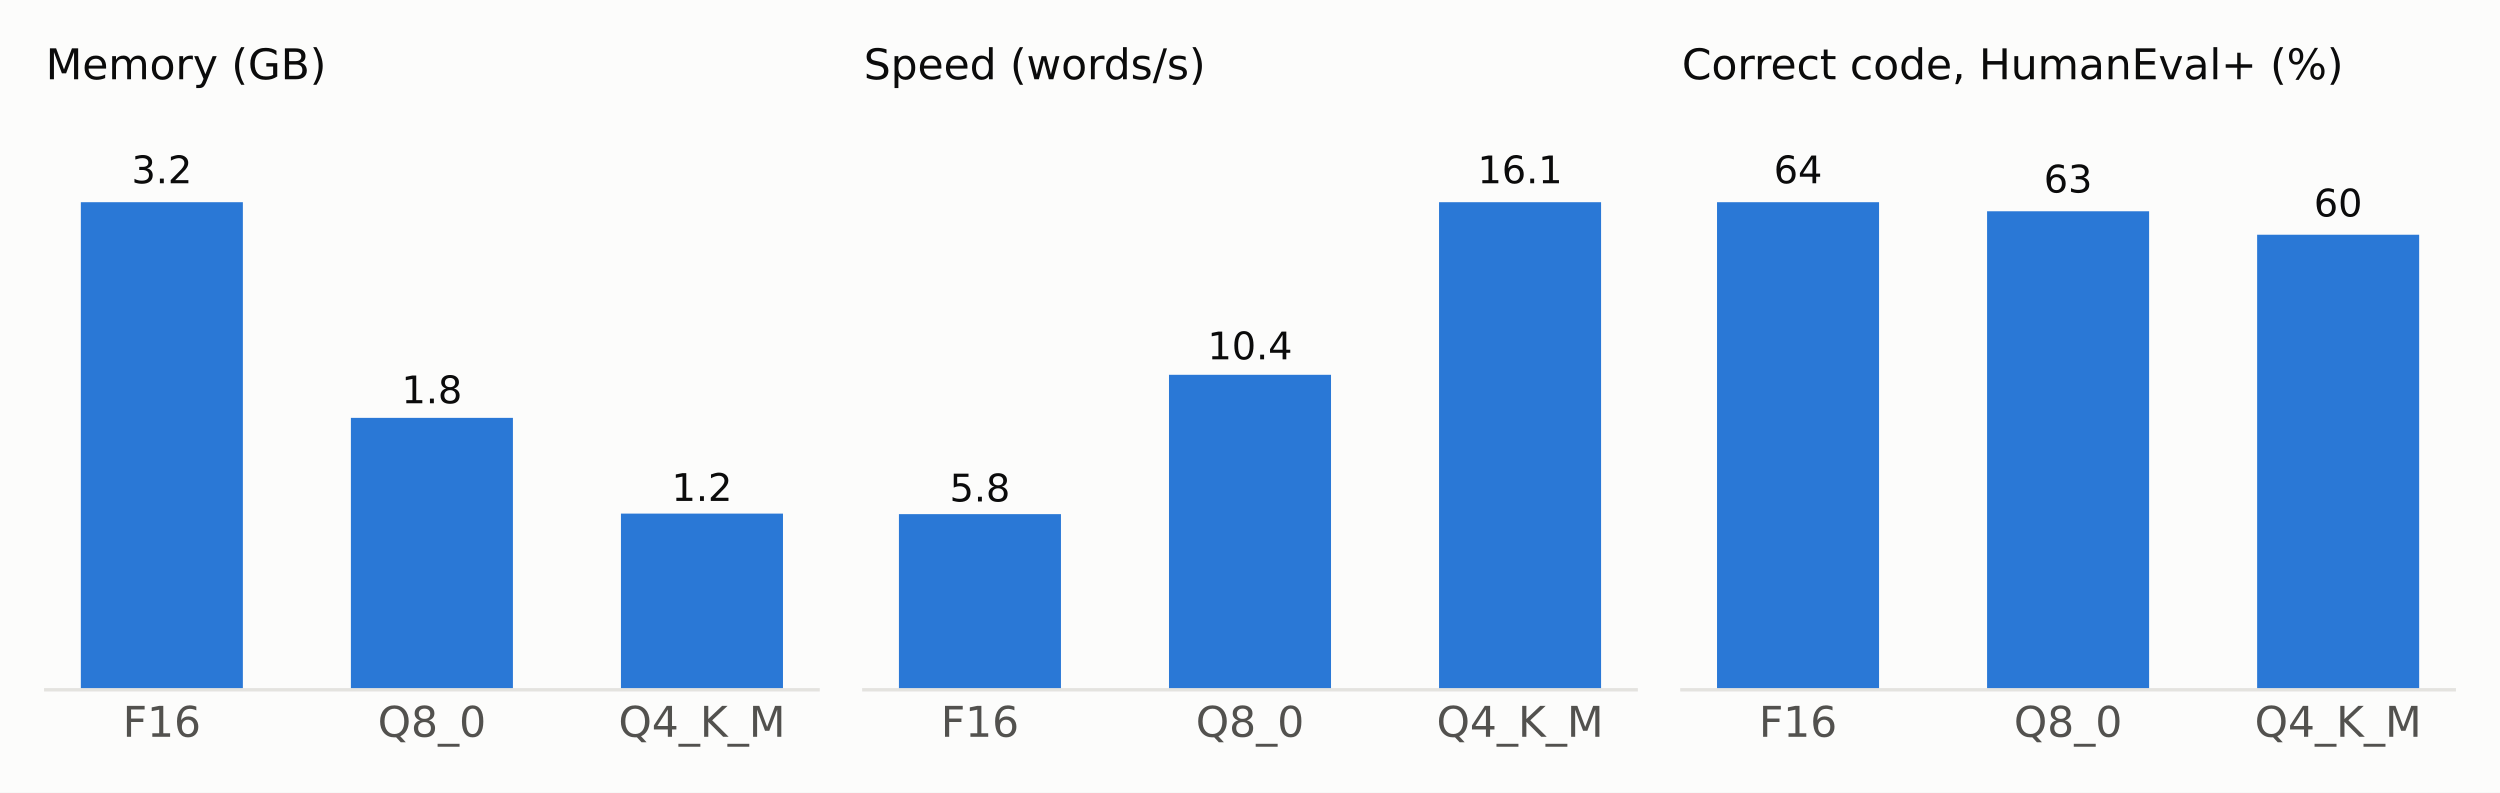
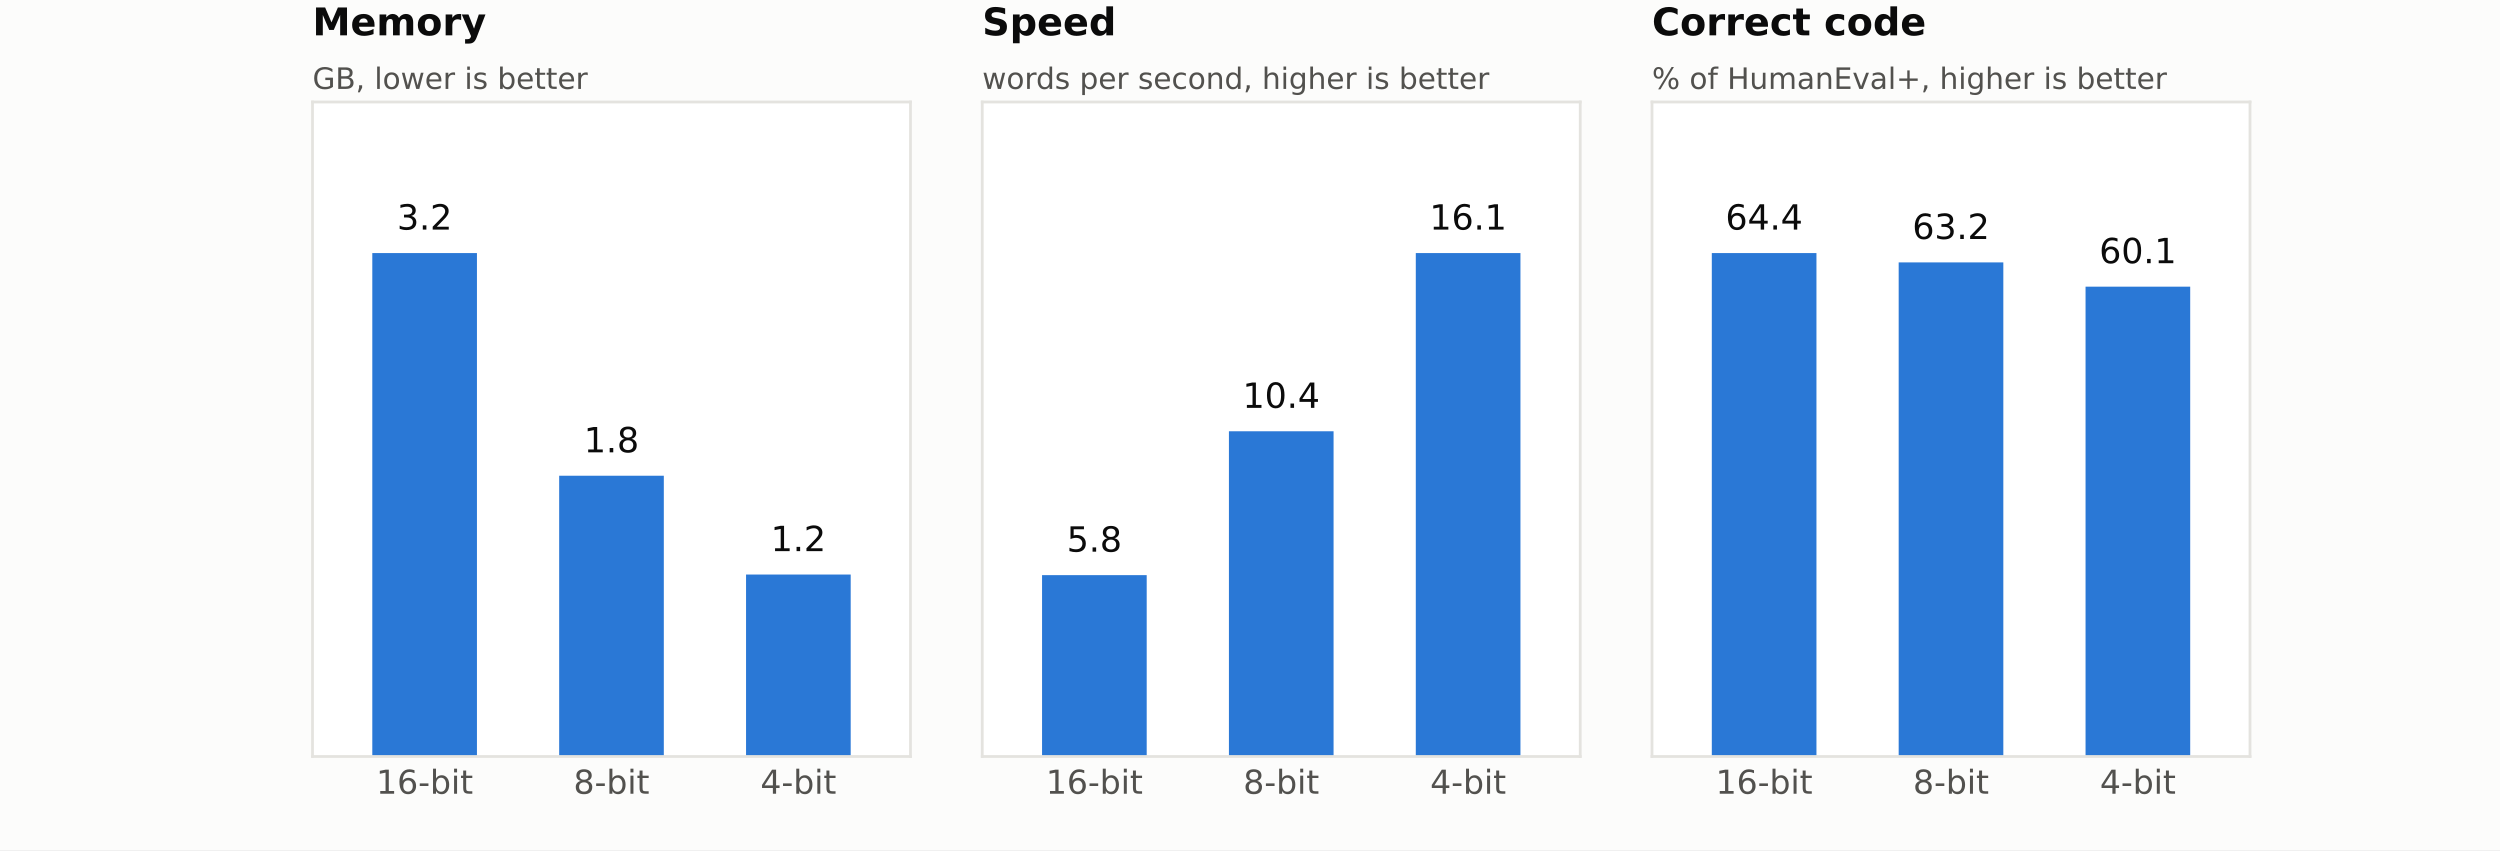
- <svg xmlns="http://www.w3.org/2000/svg" width="590.4pt" height="187.2pt" viewBox="0 0 590.4 187.2" version="1.1">
+ <svg xmlns="http://www.w3.org/2000/svg" width="720pt" height="244.8pt" viewBox="0 0 720 244.8" version="1.1">
  <defs>
    <style type="text/css">*{stroke-linejoin: round; stroke-linecap: butt}</style>
  </defs>
  <g id="figure_1">
    <g id="patch_1">
-       <path d="M 0 187.2  L 590.4 187.2  L 590.4 0  L 0 0  z " style="fill: #fcfcfb" />
+       <path d="M 0 244.8  L 720 244.8  L 720 0  L 0 0  z " style="fill: #fcfcfb" />
    </g>
    <g id="axes_1">
      <g id="patch_2">
-         <path d="M 10.8 162.9  L 193.2 162.9  L 193.2 24.72  L 10.8 24.72  z " style="fill: #fcfcfb" />
+         <path d="M 90 217.872  L 262.222 217.872  L 262.222 29.376  L 90 29.376  z " style="fill: #ffffff" />
      </g>
      <g id="patch_3">
-         <path d="M 19.091 162.9  L 57.357 162.9  L 57.357 47.75  L 19.091 47.75  z " clip-path="url(#p58ddf116be)" style="fill: #2a78d6" />
+         <path d="M 107.222 217.872  L 137.361 217.872  L 137.361 72.875  L 107.222 72.875  z " clip-path="url(#p0f404055ac)" style="fill: #2a78d6" />
      </g>
      <g id="patch_4">
-         <path d="M 82.867 162.9  L 121.133 162.9  L 121.133 98.689  L 82.867 98.689  z " clip-path="url(#p58ddf116be)" style="fill: #2a78d6" />
+         <path d="M 161.042 217.872  L 191.181 217.872  L 191.181 137.017  L 161.042 137.017  z " clip-path="url(#p0f404055ac)" style="fill: #2a78d6" />
      </g>
      <g id="patch_5">
-         <path d="M 146.643 162.9  L 184.909 162.9  L 184.909 121.288  L 146.643 121.288  z " clip-path="url(#p58ddf116be)" style="fill: #2a78d6" />
+         <path d="M 214.861 217.872  L 245 217.872  L 245 165.474  L 214.861 165.474  z " clip-path="url(#p0f404055ac)" style="fill: #2a78d6" />
      </g>
      <g id="matplotlib.axis_1">
        <g id="xtick_1">
          <g id="line2d_1" />
          <g id="text_1">
-             <text style="font-size: 10px; font-family: 'DejaVu Sans', 'Bitstream Vera Sans', 'Computer Modern Sans Serif', 'Lucida Grande', 'Verdana', 'Geneva', 'Lucid', 'Arial', 'Helvetica', 'Avant Garde', sans-serif; text-anchor: middle; fill: #52514e" x="38.224" y="173.998" transform="rotate(-0 38.22378 173.9977)">F16</text>
+             <text style="font-size: 9.5px; font-family: 'DejaVu Sans', 'Bitstream Vera Sans', 'Computer Modern Sans Serif', 'Lucida Grande', 'Verdana', 'Geneva', 'Lucid', 'Arial', 'Helvetica', 'Avant Garde', sans-serif; text-anchor: middle; fill: #52514e" x="122.292" y="228.591" transform="rotate(-0 122.2917 228.5905)">16-bit</text>
          </g>
        </g>
        <g id="xtick_2">
          <g id="line2d_2" />
          <g id="text_2">
-             <text style="font-size: 10px; font-family: 'DejaVu Sans', 'Bitstream Vera Sans', 'Computer Modern Sans Serif', 'Lucida Grande', 'Verdana', 'Geneva', 'Lucid', 'Arial', 'Helvetica', 'Avant Garde', sans-serif; text-anchor: middle; fill: #52514e" x="102" y="173.998" transform="rotate(-0 102 173.9977)">Q8_0</text>
+             <text style="font-size: 9.5px; font-family: 'DejaVu Sans', 'Bitstream Vera Sans', 'Computer Modern Sans Serif', 'Lucida Grande', 'Verdana', 'Geneva', 'Lucid', 'Arial', 'Helvetica', 'Avant Garde', sans-serif; text-anchor: middle; fill: #52514e" x="176.111" y="228.591" transform="rotate(-0 176.1111 228.5905)">8-bit</text>
          </g>
        </g>
        <g id="xtick_3">
          <g id="line2d_3" />
          <g id="text_3">
-             <text style="font-size: 10px; font-family: 'DejaVu Sans', 'Bitstream Vera Sans', 'Computer Modern Sans Serif', 'Lucida Grande', 'Verdana', 'Geneva', 'Lucid', 'Arial', 'Helvetica', 'Avant Garde', sans-serif; text-anchor: middle; fill: #52514e" x="165.776" y="173.998" transform="rotate(-0 165.7762 173.9977)">Q4_K_M</text>
+             <text style="font-size: 9.5px; font-family: 'DejaVu Sans', 'Bitstream Vera Sans', 'Computer Modern Sans Serif', 'Lucida Grande', 'Verdana', 'Geneva', 'Lucid', 'Arial', 'Helvetica', 'Avant Garde', sans-serif; text-anchor: middle; fill: #52514e" x="229.931" y="228.591" transform="rotate(-0 229.9306 228.5905)">4-bit</text>
          </g>
        </g>
      </g>
      <g id="matplotlib.axis_2" />
      <g id="patch_6">
-         <path d="M 10.8 162.9  L 193.2 162.9  " style="fill: none; stroke: #e4e3df; stroke-width: 0.8; stroke-linejoin: miter; stroke-linecap: square" />
+         <path d="M 90 217.872  L 90 29.376  " style="fill: none; stroke: #e4e3df; stroke-width: 0.8; stroke-linejoin: miter; stroke-linecap: square" />
+       </g>
+       <g id="patch_7">
+         <path d="M 262.222 217.872  L 262.222 29.376  " style="fill: none; stroke: #e4e3df; stroke-width: 0.8; stroke-linejoin: miter; stroke-linecap: square" />
+       </g>
+       <g id="patch_8">
+         <path d="M 90 217.872  L 262.222 217.872  " style="fill: none; stroke: #e4e3df; stroke-width: 0.8; stroke-linejoin: miter; stroke-linecap: square" />
+       </g>
+       <g id="patch_9">
+         <path d="M 90 29.376  L 262.222 29.376  " style="fill: none; stroke: #e4e3df; stroke-width: 0.8; stroke-linejoin: miter; stroke-linecap: square" />
      </g>
      <g id="text_4">
-         <text style="font-size: 9px; font-family: 'DejaVu Sans', 'Bitstream Vera Sans', 'Computer Modern Sans Serif', 'Lucida Grande', 'Verdana', 'Geneva', 'Lucid', 'Arial', 'Helvetica', 'Avant Garde', sans-serif; text-anchor: middle; fill: #0b0b0b" x="38.224" y="43.285" transform="rotate(-0 38.22378 43.28489)">3.2</text>
+         <text style="font-size: 10px; font-family: 'DejaVu Sans', 'Bitstream Vera Sans', 'Computer Modern Sans Serif', 'Lucida Grande', 'Verdana', 'Geneva', 'Lucid', 'Arial', 'Helvetica', 'Avant Garde', sans-serif; text-anchor: middle; fill: #0b0b0b" x="122.292" y="66.123" transform="rotate(-0 122.2917 66.12283)">3.2</text>
      </g>
      <g id="text_5">
-         <text style="font-size: 9px; font-family: 'DejaVu Sans', 'Bitstream Vera Sans', 'Computer Modern Sans Serif', 'Lucida Grande', 'Verdana', 'Geneva', 'Lucid', 'Arial', 'Helvetica', 'Avant Garde', sans-serif; text-anchor: middle; fill: #0b0b0b" x="102" y="95.242" transform="rotate(-0 102 95.24229)">1.8</text>
+         <text style="font-size: 10px; font-family: 'DejaVu Sans', 'Bitstream Vera Sans', 'Computer Modern Sans Serif', 'Lucida Grande', 'Verdana', 'Geneva', 'Lucid', 'Arial', 'Helvetica', 'Avant Garde', sans-serif; text-anchor: middle; fill: #0b0b0b" x="176.111" y="130.265" transform="rotate(-0 176.1111 130.2648)">1.8</text>
      </g>
      <g id="text_6">
-         <text style="font-size: 9px; font-family: 'DejaVu Sans', 'Bitstream Vera Sans', 'Computer Modern Sans Serif', 'Lucida Grande', 'Verdana', 'Geneva', 'Lucid', 'Arial', 'Helvetica', 'Avant Garde', sans-serif; text-anchor: middle; fill: #0b0b0b" x="165.776" y="118.294" transform="rotate(-0 165.7762 118.2938)">1.2</text>
+         <text style="font-size: 10px; font-family: 'DejaVu Sans', 'Bitstream Vera Sans', 'Computer Modern Sans Serif', 'Lucida Grande', 'Verdana', 'Geneva', 'Lucid', 'Arial', 'Helvetica', 'Avant Garde', sans-serif; text-anchor: middle; fill: #0b0b0b" x="229.931" y="158.722" transform="rotate(-0 229.9306 158.7221)">1.2</text>
      </g>
      <g id="text_7">
-         <text style="font-size: 10px; font-family: 'DejaVu Sans', 'Bitstream Vera Sans', 'Computer Modern Sans Serif', 'Lucida Grande', 'Verdana', 'Geneva', 'Lucid', 'Arial', 'Helvetica', 'Avant Garde', sans-serif; text-anchor: start; fill: #0b0b0b" x="10.8" y="18.72" transform="rotate(-0 10.8 18.72)">Memory (GB)</text>
+         <text style="font-size: 8.5px; font-family: 'DejaVu Sans', 'Bitstream Vera Sans', 'Computer Modern Sans Serif', 'Lucida Grande', 'Verdana', 'Geneva', 'Lucid', 'Arial', 'Helvetica', 'Avant Garde', sans-serif; text-anchor: start; fill: #52514e" x="90" y="25.606" transform="rotate(-0 90 25.60608)">GB, lower is better</text>
+       </g>
+       <g id="text_8">
+         <text style="font-weight: 700; font-size: 11px; font-family: 'DejaVu Sans', 'Bitstream Vera Sans', 'Computer Modern Sans Serif', 'Lucida Grande', 'Verdana', 'Geneva', 'Lucid', 'Arial', 'Helvetica', 'Avant Garde', sans-serif; fill: #0b0b0b" transform="translate(90 10.17385)">Memory</text>
+         <text style="font-weight: 700; font-size: 11px; font-family: 'DejaVu Sans', 'Bitstream Vera Sans', 'Computer Modern Sans Serif', 'Lucida Grande', 'Verdana', 'Geneva', 'Lucid', 'Arial', 'Helvetica', 'Avant Garde', sans-serif; fill: #0b0b0b" transform="translate(90 23.376)" />
      </g>
    </g>
    <g id="axes_2">
-       <g id="patch_7">
-         <path d="M 204 162.9  L 386.4 162.9  L 386.4 24.72  L 204 24.72  z " style="fill: #fcfcfb" />
-       </g>
-       <g id="patch_8">
-         <path d="M 212.291 162.9  L 250.557 162.9  L 250.557 121.417  L 212.291 121.417  z " clip-path="url(#p34046b95ac)" style="fill: #2a78d6" />
-       </g>
-       <g id="patch_9">
-         <path d="M 276.067 162.9  L 314.333 162.9  L 314.333 88.517  L 276.067 88.517  z " clip-path="url(#p34046b95ac)" style="fill: #2a78d6" />
-       </g>
      <g id="patch_10">
-         <path d="M 339.843 162.9  L 378.109 162.9  L 378.109 47.75  L 339.843 47.75  z " clip-path="url(#p34046b95ac)" style="fill: #2a78d6" />
+         <path d="M 282.889 217.872  L 455.111 217.872  L 455.111 29.376  L 282.889 29.376  z " style="fill: #ffffff" />
+       </g>
+       <g id="patch_11">
+         <path d="M 300.111 217.872  L 330.25 217.872  L 330.25 165.637  L 300.111 165.637  z " clip-path="url(#p8b733e474e)" style="fill: #2a78d6" />
+       </g>
+       <g id="patch_12">
+         <path d="M 353.931 217.872  L 384.069 217.872  L 384.069 124.209  L 353.931 124.209  z " clip-path="url(#p8b733e474e)" style="fill: #2a78d6" />
+       </g>
+       <g id="patch_13">
+         <path d="M 407.75 217.872  L 437.889 217.872  L 437.889 72.875  L 407.75 72.875  z " clip-path="url(#p8b733e474e)" style="fill: #2a78d6" />
      </g>
      <g id="matplotlib.axis_3">
        <g id="xtick_4">
          <g id="line2d_4" />
-           <g id="text_8">
-             <text style="font-size: 10px; font-family: 'DejaVu Sans', 'Bitstream Vera Sans', 'Computer Modern Sans Serif', 'Lucida Grande', 'Verdana', 'Geneva', 'Lucid', 'Arial', 'Helvetica', 'Avant Garde', sans-serif; text-anchor: middle; fill: #52514e" x="231.424" y="173.998" transform="rotate(-0 231.4238 173.9977)">F16</text>
+           <g id="text_9">
+             <text style="font-size: 9.5px; font-family: 'DejaVu Sans', 'Bitstream Vera Sans', 'Computer Modern Sans Serif', 'Lucida Grande', 'Verdana', 'Geneva', 'Lucid', 'Arial', 'Helvetica', 'Avant Garde', sans-serif; text-anchor: middle; fill: #52514e" x="315.181" y="228.591" transform="rotate(-0 315.1806 228.5905)">16-bit</text>
          </g>
        </g>
        <g id="xtick_5">
          <g id="line2d_5" />
-           <g id="text_9">
-             <text style="font-size: 10px; font-family: 'DejaVu Sans', 'Bitstream Vera Sans', 'Computer Modern Sans Serif', 'Lucida Grande', 'Verdana', 'Geneva', 'Lucid', 'Arial', 'Helvetica', 'Avant Garde', sans-serif; text-anchor: middle; fill: #52514e" x="295.2" y="173.998" transform="rotate(-0 295.2 173.9977)">Q8_0</text>
+           <g id="text_10">
+             <text style="font-size: 9.5px; font-family: 'DejaVu Sans', 'Bitstream Vera Sans', 'Computer Modern Sans Serif', 'Lucida Grande', 'Verdana', 'Geneva', 'Lucid', 'Arial', 'Helvetica', 'Avant Garde', sans-serif; text-anchor: middle; fill: #52514e" x="369" y="228.591" transform="rotate(-0 369 228.5905)">8-bit</text>
          </g>
        </g>
        <g id="xtick_6">
          <g id="line2d_6" />
-           <g id="text_10">
-             <text style="font-size: 10px; font-family: 'DejaVu Sans', 'Bitstream Vera Sans', 'Computer Modern Sans Serif', 'Lucida Grande', 'Verdana', 'Geneva', 'Lucid', 'Arial', 'Helvetica', 'Avant Garde', sans-serif; text-anchor: middle; fill: #52514e" x="358.976" y="173.998" transform="rotate(-0 358.9762 173.9977)">Q4_K_M</text>
+           <g id="text_11">
+             <text style="font-size: 9.5px; font-family: 'DejaVu Sans', 'Bitstream Vera Sans', 'Computer Modern Sans Serif', 'Lucida Grande', 'Verdana', 'Geneva', 'Lucid', 'Arial', 'Helvetica', 'Avant Garde', sans-serif; text-anchor: middle; fill: #52514e" x="422.819" y="228.591" transform="rotate(-0 422.8194 228.5905)">4-bit</text>
          </g>
        </g>
      </g>
      <g id="matplotlib.axis_4" />
-       <g id="patch_11">
-         <path d="M 204 162.9  L 386.4 162.9  " style="fill: none; stroke: #e4e3df; stroke-width: 0.8; stroke-linejoin: miter; stroke-linecap: square" />
-       </g>
-       <g id="text_11">
-         <text style="font-size: 9px; font-family: 'DejaVu Sans', 'Bitstream Vera Sans', 'Computer Modern Sans Serif', 'Lucida Grande', 'Verdana', 'Geneva', 'Lucid', 'Arial', 'Helvetica', 'Avant Garde', sans-serif; text-anchor: middle; fill: #0b0b0b" x="231.424" y="118.426" transform="rotate(-0 231.4238 118.4256)">5.8</text>
+       <g id="patch_14">
+         <path d="M 282.889 217.872  L 282.889 29.376  " style="fill: none; stroke: #e4e3df; stroke-width: 0.8; stroke-linejoin: miter; stroke-linecap: square" />
+       </g>
+       <g id="patch_15">
+         <path d="M 455.111 217.872  L 455.111 29.376  " style="fill: none; stroke: #e4e3df; stroke-width: 0.8; stroke-linejoin: miter; stroke-linecap: square" />
+       </g>
+       <g id="patch_16">
+         <path d="M 282.889 217.872  L 455.111 217.872  " style="fill: none; stroke: #e4e3df; stroke-width: 0.8; stroke-linejoin: miter; stroke-linecap: square" />
+       </g>
+       <g id="patch_17">
+         <path d="M 282.889 29.376  L 455.111 29.376  " style="fill: none; stroke: #e4e3df; stroke-width: 0.8; stroke-linejoin: miter; stroke-linecap: square" />
      </g>
      <g id="text_12">
-         <text style="font-size: 9px; font-family: 'DejaVu Sans', 'Bitstream Vera Sans', 'Computer Modern Sans Serif', 'Lucida Grande', 'Verdana', 'Geneva', 'Lucid', 'Arial', 'Helvetica', 'Avant Garde', sans-serif; text-anchor: middle; fill: #0b0b0b" x="295.2" y="84.868" transform="rotate(-0 295.2 84.86763)">10.4</text>
+         <text style="font-size: 10px; font-family: 'DejaVu Sans', 'Bitstream Vera Sans', 'Computer Modern Sans Serif', 'Lucida Grande', 'Verdana', 'Geneva', 'Lucid', 'Arial', 'Helvetica', 'Avant Garde', sans-serif; text-anchor: middle; fill: #0b0b0b" x="315.181" y="158.885" transform="rotate(-0 315.1806 158.8848)">5.8</text>
      </g>
      <g id="text_13">
-         <text style="font-size: 9px; font-family: 'DejaVu Sans', 'Bitstream Vera Sans', 'Computer Modern Sans Serif', 'Lucida Grande', 'Verdana', 'Geneva', 'Lucid', 'Arial', 'Helvetica', 'Avant Garde', sans-serif; text-anchor: middle; fill: #0b0b0b" x="358.976" y="43.285" transform="rotate(-0 358.9762 43.28489)">16.1</text>
+         <text style="font-size: 10px; font-family: 'DejaVu Sans', 'Bitstream Vera Sans', 'Computer Modern Sans Serif', 'Lucida Grande', 'Verdana', 'Geneva', 'Lucid', 'Arial', 'Helvetica', 'Avant Garde', sans-serif; text-anchor: middle; fill: #0b0b0b" x="369" y="117.457" transform="rotate(-0 369 117.4571)">10.4</text>
      </g>
      <g id="text_14">
-         <text style="font-size: 10px; font-family: 'DejaVu Sans', 'Bitstream Vera Sans', 'Computer Modern Sans Serif', 'Lucida Grande', 'Verdana', 'Geneva', 'Lucid', 'Arial', 'Helvetica', 'Avant Garde', sans-serif; text-anchor: start; fill: #0b0b0b" x="204" y="18.72" transform="rotate(-0 204 18.72)">Speed (words/s)</text>
+         <text style="font-size: 10px; font-family: 'DejaVu Sans', 'Bitstream Vera Sans', 'Computer Modern Sans Serif', 'Lucida Grande', 'Verdana', 'Geneva', 'Lucid', 'Arial', 'Helvetica', 'Avant Garde', sans-serif; text-anchor: middle; fill: #0b0b0b" x="422.819" y="66.123" transform="rotate(-0 422.8194 66.12283)">16.1</text>
+       </g>
+       <g id="text_15">
+         <text style="font-size: 8.5px; font-family: 'DejaVu Sans', 'Bitstream Vera Sans', 'Computer Modern Sans Serif', 'Lucida Grande', 'Verdana', 'Geneva', 'Lucid', 'Arial', 'Helvetica', 'Avant Garde', sans-serif; text-anchor: start; fill: #52514e" x="282.889" y="25.606" transform="rotate(-0 282.8889 25.60608)">words per second, higher is better</text>
+       </g>
+       <g id="text_16">
+         <text style="font-weight: 700; font-size: 11px; font-family: 'DejaVu Sans', 'Bitstream Vera Sans', 'Computer Modern Sans Serif', 'Lucida Grande', 'Verdana', 'Geneva', 'Lucid', 'Arial', 'Helvetica', 'Avant Garde', sans-serif; fill: #0b0b0b" transform="translate(282.8889 10.17385)">Speed</text>
+         <text style="font-weight: 700; font-size: 11px; font-family: 'DejaVu Sans', 'Bitstream Vera Sans', 'Computer Modern Sans Serif', 'Lucida Grande', 'Verdana', 'Geneva', 'Lucid', 'Arial', 'Helvetica', 'Avant Garde', sans-serif; fill: #0b0b0b" transform="translate(282.8889 23.376)" />
      </g>
    </g>
    <g id="axes_3">
-       <g id="patch_12">
-         <path d="M 397.2 162.9  L 579.6 162.9  L 579.6 24.72  L 397.2 24.72  z " style="fill: #fcfcfb" />
-       </g>
-       <g id="patch_13">
-         <path d="M 405.491 162.9  L 443.757 162.9  L 443.757 47.75  L 405.491 47.75  z " clip-path="url(#p2210d1ca30)" style="fill: #2a78d6" />
-       </g>
-       <g id="patch_14">
-         <path d="M 469.267 162.9  L 507.533 162.9  L 507.533 49.896  L 469.267 49.896  z " clip-path="url(#p2210d1ca30)" style="fill: #2a78d6" />
-       </g>
-       <g id="patch_15">
-         <path d="M 533.043 162.9  L 571.309 162.9  L 571.309 55.439  L 533.043 55.439  z " clip-path="url(#p2210d1ca30)" style="fill: #2a78d6" />
+       <g id="patch_18">
+         <path d="M 475.778 217.872  L 648 217.872  L 648 29.376  L 475.778 29.376  z " style="fill: #ffffff" />
+       </g>
+       <g id="patch_19">
+         <path d="M 493 217.872  L 523.139 217.872  L 523.139 72.875  L 493 72.875  z " clip-path="url(#pad3c8f8401)" style="fill: #2a78d6" />
+       </g>
+       <g id="patch_20">
+         <path d="M 546.819 217.872  L 576.958 217.872  L 576.958 75.577  L 546.819 75.577  z " clip-path="url(#pad3c8f8401)" style="fill: #2a78d6" />
+       </g>
+       <g id="patch_21">
+         <path d="M 600.639 217.872  L 630.778 217.872  L 630.778 82.557  L 600.639 82.557  z " clip-path="url(#pad3c8f8401)" style="fill: #2a78d6" />
      </g>
      <g id="matplotlib.axis_5">
        <g id="xtick_7">
          <g id="line2d_7" />
-           <g id="text_15">
-             <text style="font-size: 10px; font-family: 'DejaVu Sans', 'Bitstream Vera Sans', 'Computer Modern Sans Serif', 'Lucida Grande', 'Verdana', 'Geneva', 'Lucid', 'Arial', 'Helvetica', 'Avant Garde', sans-serif; text-anchor: middle; fill: #52514e" x="424.624" y="173.998" transform="rotate(-0 424.6238 173.9977)">F16</text>
+           <g id="text_17">
+             <text style="font-size: 9.5px; font-family: 'DejaVu Sans', 'Bitstream Vera Sans', 'Computer Modern Sans Serif', 'Lucida Grande', 'Verdana', 'Geneva', 'Lucid', 'Arial', 'Helvetica', 'Avant Garde', sans-serif; text-anchor: middle; fill: #52514e" x="508.069" y="228.591" transform="rotate(-0 508.0694 228.5905)">16-bit</text>
          </g>
        </g>
        <g id="xtick_8">
          <g id="line2d_8" />
-           <g id="text_16">
-             <text style="font-size: 10px; font-family: 'DejaVu Sans', 'Bitstream Vera Sans', 'Computer Modern Sans Serif', 'Lucida Grande', 'Verdana', 'Geneva', 'Lucid', 'Arial', 'Helvetica', 'Avant Garde', sans-serif; text-anchor: middle; fill: #52514e" x="488.4" y="173.998" transform="rotate(-0 488.4 173.9977)">Q8_0</text>
+           <g id="text_18">
+             <text style="font-size: 9.5px; font-family: 'DejaVu Sans', 'Bitstream Vera Sans', 'Computer Modern Sans Serif', 'Lucida Grande', 'Verdana', 'Geneva', 'Lucid', 'Arial', 'Helvetica', 'Avant Garde', sans-serif; text-anchor: middle; fill: #52514e" x="561.889" y="228.591" transform="rotate(-0 561.8889 228.5905)">8-bit</text>
          </g>
        </g>
        <g id="xtick_9">
          <g id="line2d_9" />
-           <g id="text_17">
-             <text style="font-size: 10px; font-family: 'DejaVu Sans', 'Bitstream Vera Sans', 'Computer Modern Sans Serif', 'Lucida Grande', 'Verdana', 'Geneva', 'Lucid', 'Arial', 'Helvetica', 'Avant Garde', sans-serif; text-anchor: middle; fill: #52514e" x="552.176" y="173.998" transform="rotate(-0 552.1762 173.9977)">Q4_K_M</text>
+           <g id="text_19">
+             <text style="font-size: 9.5px; font-family: 'DejaVu Sans', 'Bitstream Vera Sans', 'Computer Modern Sans Serif', 'Lucida Grande', 'Verdana', 'Geneva', 'Lucid', 'Arial', 'Helvetica', 'Avant Garde', sans-serif; text-anchor: middle; fill: #52514e" x="615.708" y="228.591" transform="rotate(-0 615.7083 228.5905)">4-bit</text>
          </g>
        </g>
      </g>
      <g id="matplotlib.axis_6" />
-       <g id="patch_16">
-         <path d="M 397.2 162.9  L 579.6 162.9  " style="fill: none; stroke: #e4e3df; stroke-width: 0.8; stroke-linejoin: miter; stroke-linecap: square" />
-       </g>
-       <g id="text_18">
-         <text style="font-size: 9px; font-family: 'DejaVu Sans', 'Bitstream Vera Sans', 'Computer Modern Sans Serif', 'Lucida Grande', 'Verdana', 'Geneva', 'Lucid', 'Arial', 'Helvetica', 'Avant Garde', sans-serif; text-anchor: middle; fill: #0b0b0b" x="424.624" y="43.285" transform="rotate(-0 424.6238 43.28489)">64</text>
-       </g>
-       <g id="text_19">
-         <text style="font-size: 9px; font-family: 'DejaVu Sans', 'Bitstream Vera Sans', 'Computer Modern Sans Serif', 'Lucida Grande', 'Verdana', 'Geneva', 'Lucid', 'Arial', 'Helvetica', 'Avant Garde', sans-serif; text-anchor: middle; fill: #0b0b0b" x="488.4" y="45.473" transform="rotate(-0 488.4 45.47346)">63</text>
+       <g id="patch_22">
+         <path d="M 475.778 217.872  L 475.778 29.376  " style="fill: none; stroke: #e4e3df; stroke-width: 0.8; stroke-linejoin: miter; stroke-linecap: square" />
+       </g>
+       <g id="patch_23">
+         <path d="M 648 217.872  L 648 29.376  " style="fill: none; stroke: #e4e3df; stroke-width: 0.8; stroke-linejoin: miter; stroke-linecap: square" />
+       </g>
+       <g id="patch_24">
+         <path d="M 475.778 217.872  L 648 217.872  " style="fill: none; stroke: #e4e3df; stroke-width: 0.8; stroke-linejoin: miter; stroke-linecap: square" />
+       </g>
+       <g id="patch_25">
+         <path d="M 475.778 29.376  L 648 29.376  " style="fill: none; stroke: #e4e3df; stroke-width: 0.8; stroke-linejoin: miter; stroke-linecap: square" />
      </g>
      <g id="text_20">
-         <text style="font-size: 9px; font-family: 'DejaVu Sans', 'Bitstream Vera Sans', 'Computer Modern Sans Serif', 'Lucida Grande', 'Verdana', 'Geneva', 'Lucid', 'Arial', 'Helvetica', 'Avant Garde', sans-serif; text-anchor: middle; fill: #0b0b0b" x="552.176" y="51.127" transform="rotate(-0 552.1762 51.12725)">60</text>
+         <text style="font-size: 10px; font-family: 'DejaVu Sans', 'Bitstream Vera Sans', 'Computer Modern Sans Serif', 'Lucida Grande', 'Verdana', 'Geneva', 'Lucid', 'Arial', 'Helvetica', 'Avant Garde', sans-serif; text-anchor: middle; fill: #0b0b0b" x="508.069" y="66.123" transform="rotate(-0 508.0694 66.12283)">64.4</text>
      </g>
      <g id="text_21">
-         <text style="font-size: 10px; font-family: 'DejaVu Sans', 'Bitstream Vera Sans', 'Computer Modern Sans Serif', 'Lucida Grande', 'Verdana', 'Geneva', 'Lucid', 'Arial', 'Helvetica', 'Avant Garde', sans-serif; text-anchor: start; fill: #0b0b0b" x="397.2" y="18.72" transform="rotate(-0 397.2 18.72)">Correct code, HumanEval+ (%)</text>
+         <text style="font-size: 10px; font-family: 'DejaVu Sans', 'Bitstream Vera Sans', 'Computer Modern Sans Serif', 'Lucida Grande', 'Verdana', 'Geneva', 'Lucid', 'Arial', 'Helvetica', 'Avant Garde', sans-serif; text-anchor: middle; fill: #0b0b0b" x="561.889" y="68.825" transform="rotate(-0 561.8889 68.82463)">63.2</text>
+       </g>
+       <g id="text_22">
+         <text style="font-size: 10px; font-family: 'DejaVu Sans', 'Bitstream Vera Sans', 'Computer Modern Sans Serif', 'Lucida Grande', 'Verdana', 'Geneva', 'Lucid', 'Arial', 'Helvetica', 'Avant Garde', sans-serif; text-anchor: middle; fill: #0b0b0b" x="615.708" y="75.804" transform="rotate(-0 615.7083 75.8043)">60.1</text>
+       </g>
+       <g id="text_23">
+         <text style="font-size: 8.5px; font-family: 'DejaVu Sans', 'Bitstream Vera Sans', 'Computer Modern Sans Serif', 'Lucida Grande', 'Verdana', 'Geneva', 'Lucid', 'Arial', 'Helvetica', 'Avant Garde', sans-serif; text-anchor: start; fill: #52514e" x="475.778" y="25.606" transform="rotate(-0 475.7778 25.60608)">% of HumanEval+, higher is better</text>
+       </g>
+       <g id="text_24">
+         <text style="font-weight: 700; font-size: 11px; font-family: 'DejaVu Sans', 'Bitstream Vera Sans', 'Computer Modern Sans Serif', 'Lucida Grande', 'Verdana', 'Geneva', 'Lucid', 'Arial', 'Helvetica', 'Avant Garde', sans-serif; fill: #0b0b0b" transform="translate(475.7778 10.17385)">Correct code</text>
+         <text style="font-weight: 700; font-size: 11px; font-family: 'DejaVu Sans', 'Bitstream Vera Sans', 'Computer Modern Sans Serif', 'Lucida Grande', 'Verdana', 'Geneva', 'Lucid', 'Arial', 'Helvetica', 'Avant Garde', sans-serif; fill: #0b0b0b" transform="translate(475.7778 23.376)" />
      </g>
    </g>
  </g>
  <defs>
-     <clipPath id="p58ddf116be">
-       <rect x="10.8" y="24.72" width="182.4" height="138.18" />
+     <clipPath id="p0f404055ac">
+       <rect x="90" y="29.376" width="172.222" height="188.496" />
    </clipPath>
-     <clipPath id="p34046b95ac">
-       <rect x="204" y="24.72" width="182.4" height="138.18" />
+     <clipPath id="p8b733e474e">
+       <rect x="282.889" y="29.376" width="172.222" height="188.496" />
    </clipPath>
-     <clipPath id="p2210d1ca30">
-       <rect x="397.2" y="24.72" width="182.4" height="138.18" />
+     <clipPath id="pad3c8f8401">
+       <rect x="475.778" y="29.376" width="172.222" height="188.496" />
    </clipPath>
  </defs>
</svg>
